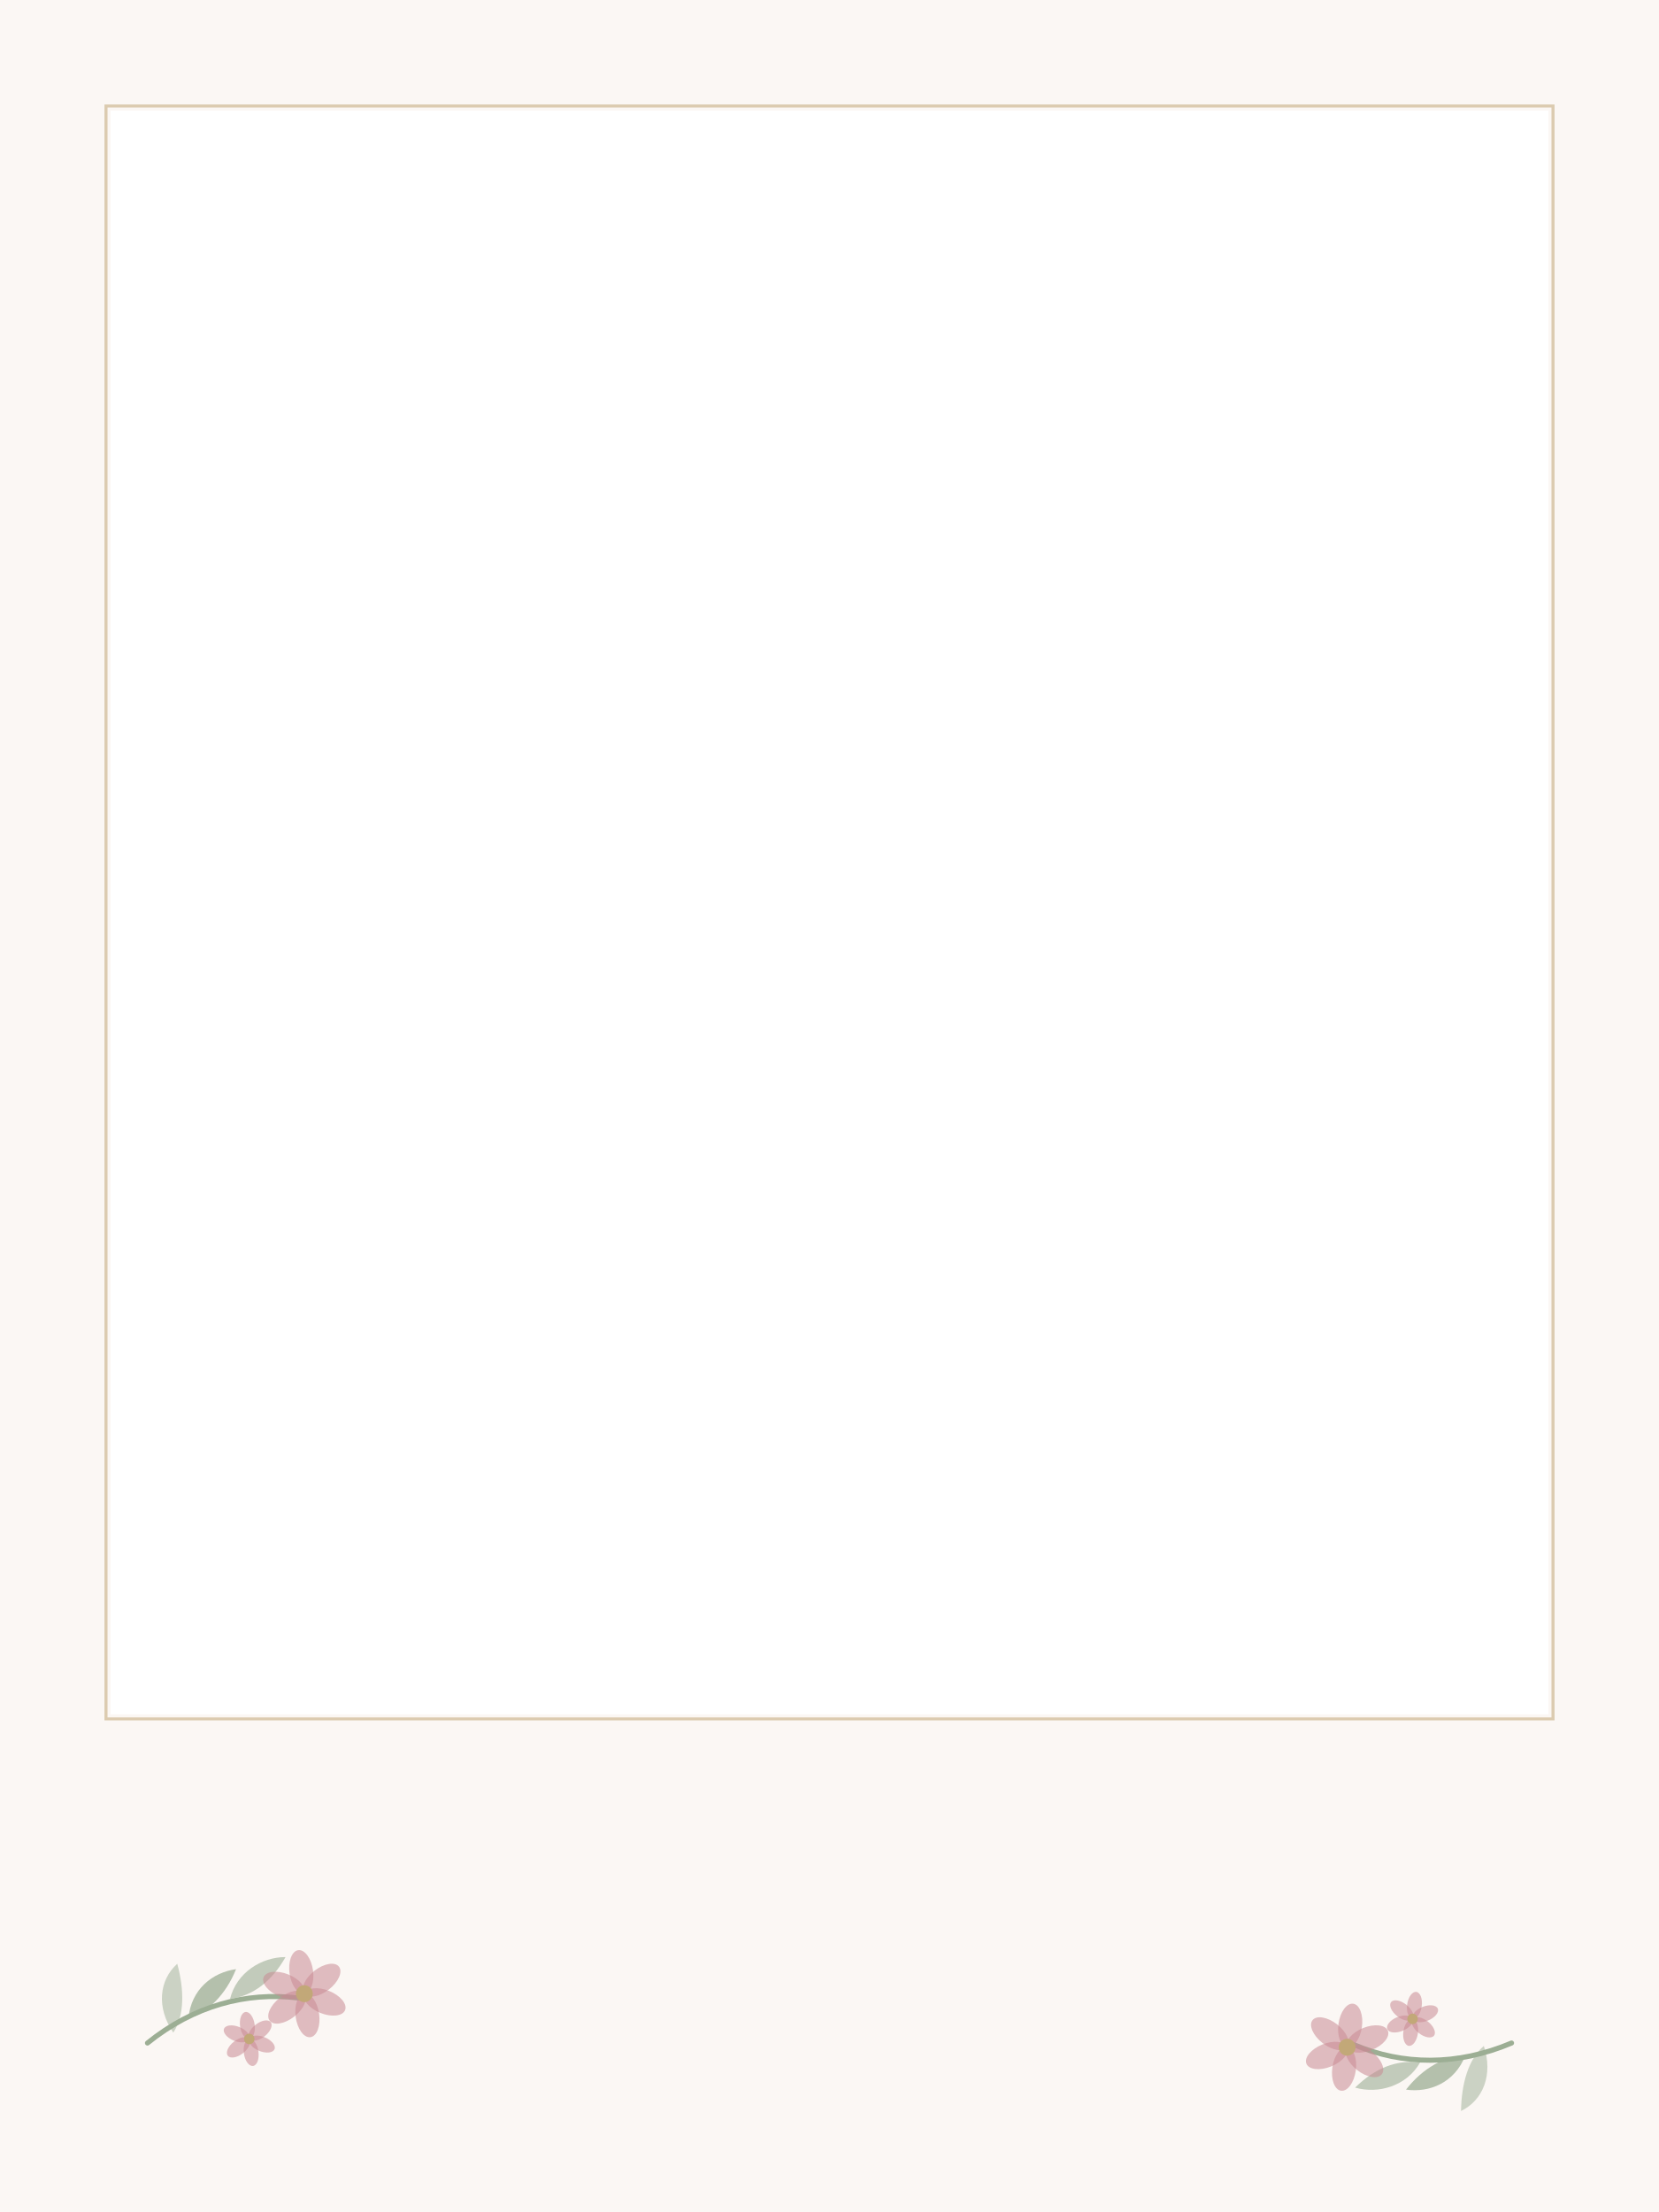
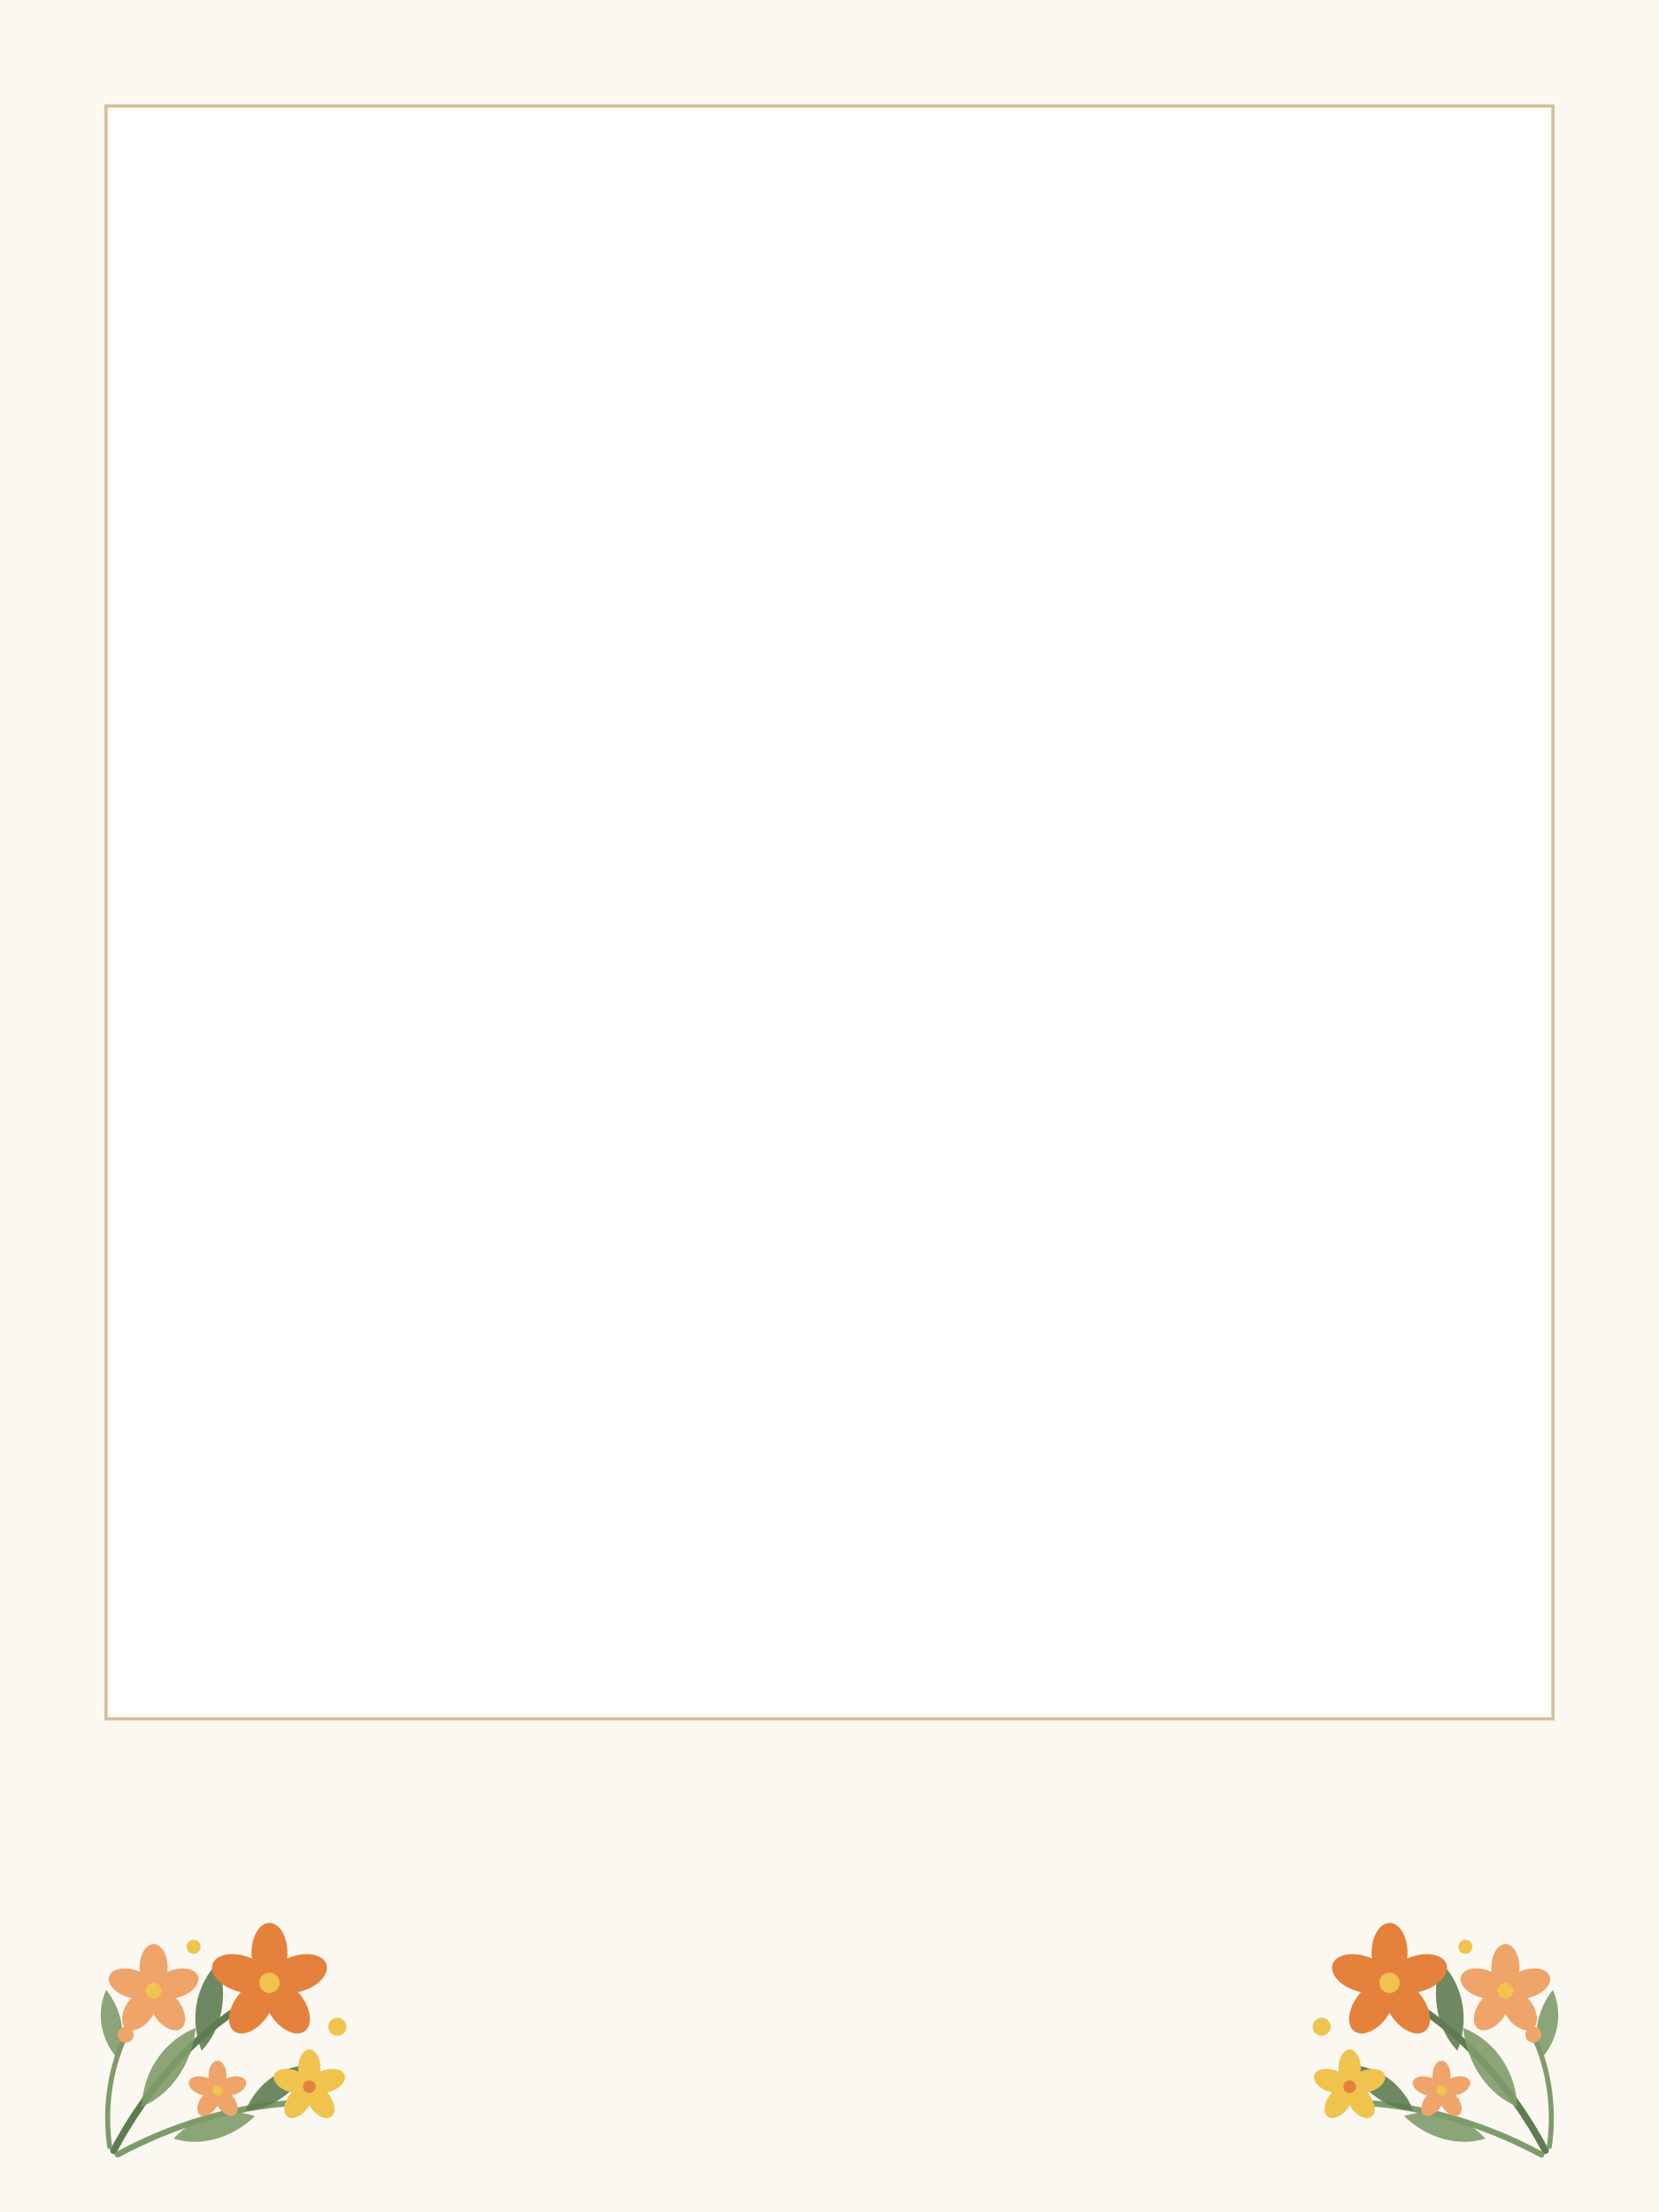
<svg xmlns="http://www.w3.org/2000/svg" width="1080" height="1440" viewBox="0 0 1080 1440">
-   <path fill="#FBF7F4" fill-rule="evenodd" d="M0 0 H1080 V1440 H0 Z M72 72 H1008 V1116 H72 Z" />
-   <rect x="69" y="69" width="942" height="1050" fill="none" stroke="#C2A878" stroke-width="2" opacity=".55" />
-   <g transform="translate(96 1330) rotate(-8) scale(1.1)">
-     <path d="M0 0 C 30 -18 62 -22 92 -14" fill="none" stroke="#9CAE94" stroke-width="3" stroke-linecap="round" />
-     <path d="M26 -11 C 30 -28 44 -36 58 -36 C 50 -22 38 -13 26 -11 Z" fill="#9CAE94" opacity=".75" />
-     <path d="M52 -19 C 58 -34 74 -41 88 -39 C 78 -26 66 -19 52 -19 Z" fill="#9CAE94" opacity=".6" />
-     <path d="M16 -4 C 8 -20 12 -36 24 -44 C 26 -28 24 -13 16 -4 Z" fill="#9CAE94" opacity=".5" />
-     <g transform="translate(96 -16)">
-       <ellipse cx="0" cy="-13" rx="7" ry="13" fill="#C98B93" opacity=".55" transform="rotate(0)" />
-       <ellipse cx="0" cy="-13" rx="7" ry="13" fill="#C98B93" opacity=".55" transform="rotate(60)" />
-       <ellipse cx="0" cy="-13" rx="7" ry="13" fill="#C98B93" opacity=".55" transform="rotate(120)" />
-       <ellipse cx="0" cy="-13" rx="7" ry="13" fill="#C98B93" opacity=".55" transform="rotate(180)" />
-       <ellipse cx="0" cy="-13" rx="7" ry="13" fill="#C98B93" opacity=".55" transform="rotate(240)" />
-       <ellipse cx="0" cy="-13" rx="7" ry="13" fill="#C98B93" opacity=".55" transform="rotate(300)" />
-       <circle r="5" fill="#C2A878" />
+   <path fill="#FBF8F2" fill-rule="evenodd" d="M0 0 H1080 V1440 H0 Z M72 72 H1008 V1116 H72 Z" />
+   <rect x="69" y="69" width="942" height="1050" fill="none" stroke="#B08D57" stroke-width="2" opacity=".55" />
+   <g transform="translate(74 1400) scale(1.3 1.3)">
+     <path d="M0 0 C 18 -34 44 -62 74 -78" fill="none" stroke="#5E7C51" stroke-width="3.5" stroke-linecap="round" />
+     <path d="M2 2 C 28 -12 58 -22 92 -24" fill="none" stroke="#7E9B6A" stroke-width="3" stroke-linecap="round" />
+     <path d="M-2 -2 C -6 -30 2 -58 18 -76" fill="none" stroke="#7E9B6A" stroke-width="2.5" stroke-linecap="round" />
+     <path d="M0 0 C 12 -20 32 -28 50 -26 C 38 -8 18 2 0 0 Z" fill="#7E9B6A" opacity=".9" transform="translate(14 -22) rotate(-28) scale(0.85)" />
+     <path d="M0 0 C 12 -20 32 -28 50 -26 C 38 -8 18 2 0 0 Z" fill="#5E7C51" opacity=".9" transform="translate(44 -50) rotate(-52) scale(0.8)" />
+     <path d="M0 0 C 12 -20 32 -28 50 -26 C 38 -8 18 2 0 0 Z" fill="#7E9B6A" opacity=".9" transform="translate(30 -6) rotate(12) scale(0.75)" />
+     <path d="M0 0 C 12 -20 32 -28 50 -26 C 38 -8 18 2 0 0 Z" fill="#5E7C51" opacity=".9" transform="translate(66 -20) rotate(-8) scale(0.7)" />
+     <path d="M0 0 C 12 -20 32 -28 50 -26 C 38 -8 18 2 0 0 Z" fill="#7E9B6A" opacity=".9" transform="translate(2 -46) rotate(-72) scale(0.62)" />
+     <g transform="translate(78 -84)">
+       <g>
+         <ellipse cx="0" cy="-15" rx="9.0" ry="15" fill="#E4813C" transform="rotate(0)" />
+         <ellipse cx="0" cy="-15" rx="9.0" ry="15" fill="#E4813C" transform="rotate(72)" />
+         <ellipse cx="0" cy="-15" rx="9.0" ry="15" fill="#E4813C" transform="rotate(144)" />
+         <ellipse cx="0" cy="-15" rx="9.0" ry="15" fill="#E4813C" transform="rotate(216)" />
+         <ellipse cx="0" cy="-15" rx="9.0" ry="15" fill="#E4813C" transform="rotate(288)" />
+         <circle r="5.1" fill="#F0C24E" />
+       </g>
    </g>
-     <g transform="translate(60 6) scale(.62)">
-       <ellipse cx="0" cy="-13" rx="7" ry="13" fill="#C98B93" opacity=".55" transform="rotate(0)" />
-       <ellipse cx="0" cy="-13" rx="7" ry="13" fill="#C98B93" opacity=".55" transform="rotate(60)" />
-       <ellipse cx="0" cy="-13" rx="7" ry="13" fill="#C98B93" opacity=".55" transform="rotate(120)" />
-       <ellipse cx="0" cy="-13" rx="7" ry="13" fill="#C98B93" opacity=".55" transform="rotate(180)" />
-       <ellipse cx="0" cy="-13" rx="7" ry="13" fill="#C98B93" opacity=".55" transform="rotate(240)" />
-       <ellipse cx="0" cy="-13" rx="7" ry="13" fill="#C98B93" opacity=".55" transform="rotate(300)" />
-       <circle r="5" fill="#C2A878" />
+     <g transform="translate(20 -80) scale(.78)">
+       <g>
+         <ellipse cx="0" cy="-15" rx="9.0" ry="15" fill="#EFA46A" transform="rotate(0)" />
+         <ellipse cx="0" cy="-15" rx="9.0" ry="15" fill="#EFA46A" transform="rotate(72)" />
+         <ellipse cx="0" cy="-15" rx="9.0" ry="15" fill="#EFA46A" transform="rotate(144)" />
+         <ellipse cx="0" cy="-15" rx="9.0" ry="15" fill="#EFA46A" transform="rotate(216)" />
+         <ellipse cx="0" cy="-15" rx="9.0" ry="15" fill="#EFA46A" transform="rotate(288)" />
+         <circle r="5.1" fill="#F0C24E" />
+       </g>
    </g>
+     <g transform="translate(98 -32) scale(.62)">
+       <g>
+         <ellipse cx="0" cy="-15" rx="9.0" ry="15" fill="#F0C24E" transform="rotate(0)" />
+         <ellipse cx="0" cy="-15" rx="9.0" ry="15" fill="#F0C24E" transform="rotate(72)" />
+         <ellipse cx="0" cy="-15" rx="9.0" ry="15" fill="#F0C24E" transform="rotate(144)" />
+         <ellipse cx="0" cy="-15" rx="9.0" ry="15" fill="#F0C24E" transform="rotate(216)" />
+         <ellipse cx="0" cy="-15" rx="9.0" ry="15" fill="#F0C24E" transform="rotate(288)" />
+         <circle r="5.1" fill="#E4813C" />
+       </g>
+     </g>
+     <g transform="translate(52 -30) scale(.5)">
+       <g>
+         <ellipse cx="0" cy="-15" rx="9.0" ry="15" fill="#EFA46A" transform="rotate(0)" />
+         <ellipse cx="0" cy="-15" rx="9.0" ry="15" fill="#EFA46A" transform="rotate(72)" />
+         <ellipse cx="0" cy="-15" rx="9.0" ry="15" fill="#EFA46A" transform="rotate(144)" />
+         <ellipse cx="0" cy="-15" rx="9.0" ry="15" fill="#EFA46A" transform="rotate(216)" />
+         <ellipse cx="0" cy="-15" rx="9.0" ry="15" fill="#EFA46A" transform="rotate(288)" />
+         <circle r="5.1" fill="#F0C24E" />
+       </g>
+     </g>
+     <circle cx="112" cy="-62" r="4.5" fill="#F0C24E" />
+     <circle cx="6" cy="-58" r="4" fill="#EFA46A" />
+     <circle cx="40" cy="-102" r="3.5" fill="#F0C24E" />
  </g>
-   <g transform="translate(984 1330) rotate(8) scale(-1.1)">
-     <path d="M0 0 C 30 -18 62 -22 92 -14" fill="none" stroke="#9CAE94" stroke-width="3" stroke-linecap="round" />
-     <path d="M26 -11 C 30 -28 44 -36 58 -36 C 50 -22 38 -13 26 -11 Z" fill="#9CAE94" opacity=".75" />
-     <path d="M52 -19 C 58 -34 74 -41 88 -39 C 78 -26 66 -19 52 -19 Z" fill="#9CAE94" opacity=".6" />
-     <path d="M16 -4 C 8 -20 12 -36 24 -44 C 26 -28 24 -13 16 -4 Z" fill="#9CAE94" opacity=".5" />
-     <g transform="translate(96 -16)">
-       <ellipse cx="0" cy="-13" rx="7" ry="13" fill="#C98B93" opacity=".55" transform="rotate(0)" />
-       <ellipse cx="0" cy="-13" rx="7" ry="13" fill="#C98B93" opacity=".55" transform="rotate(60)" />
-       <ellipse cx="0" cy="-13" rx="7" ry="13" fill="#C98B93" opacity=".55" transform="rotate(120)" />
-       <ellipse cx="0" cy="-13" rx="7" ry="13" fill="#C98B93" opacity=".55" transform="rotate(180)" />
-       <ellipse cx="0" cy="-13" rx="7" ry="13" fill="#C98B93" opacity=".55" transform="rotate(240)" />
-       <ellipse cx="0" cy="-13" rx="7" ry="13" fill="#C98B93" opacity=".55" transform="rotate(300)" />
-       <circle r="5" fill="#C2A878" />
+   <g transform="translate(1006 1400) scale(-1.3 1.3)">
+     <path d="M0 0 C 18 -34 44 -62 74 -78" fill="none" stroke="#5E7C51" stroke-width="3.5" stroke-linecap="round" />
+     <path d="M2 2 C 28 -12 58 -22 92 -24" fill="none" stroke="#7E9B6A" stroke-width="3" stroke-linecap="round" />
+     <path d="M-2 -2 C -6 -30 2 -58 18 -76" fill="none" stroke="#7E9B6A" stroke-width="2.5" stroke-linecap="round" />
+     <path d="M0 0 C 12 -20 32 -28 50 -26 C 38 -8 18 2 0 0 Z" fill="#7E9B6A" opacity=".9" transform="translate(14 -22) rotate(-28) scale(0.85)" />
+     <path d="M0 0 C 12 -20 32 -28 50 -26 C 38 -8 18 2 0 0 Z" fill="#5E7C51" opacity=".9" transform="translate(44 -50) rotate(-52) scale(0.8)" />
+     <path d="M0 0 C 12 -20 32 -28 50 -26 C 38 -8 18 2 0 0 Z" fill="#7E9B6A" opacity=".9" transform="translate(30 -6) rotate(12) scale(0.75)" />
+     <path d="M0 0 C 12 -20 32 -28 50 -26 C 38 -8 18 2 0 0 Z" fill="#5E7C51" opacity=".9" transform="translate(66 -20) rotate(-8) scale(0.7)" />
+     <path d="M0 0 C 12 -20 32 -28 50 -26 C 38 -8 18 2 0 0 Z" fill="#7E9B6A" opacity=".9" transform="translate(2 -46) rotate(-72) scale(0.62)" />
+     <g transform="translate(78 -84)">
+       <g>
+         <ellipse cx="0" cy="-15" rx="9.0" ry="15" fill="#E4813C" transform="rotate(0)" />
+         <ellipse cx="0" cy="-15" rx="9.0" ry="15" fill="#E4813C" transform="rotate(72)" />
+         <ellipse cx="0" cy="-15" rx="9.0" ry="15" fill="#E4813C" transform="rotate(144)" />
+         <ellipse cx="0" cy="-15" rx="9.0" ry="15" fill="#E4813C" transform="rotate(216)" />
+         <ellipse cx="0" cy="-15" rx="9.0" ry="15" fill="#E4813C" transform="rotate(288)" />
+         <circle r="5.1" fill="#F0C24E" />
+       </g>
    </g>
-     <g transform="translate(60 6) scale(.62)">
-       <ellipse cx="0" cy="-13" rx="7" ry="13" fill="#C98B93" opacity=".55" transform="rotate(0)" />
-       <ellipse cx="0" cy="-13" rx="7" ry="13" fill="#C98B93" opacity=".55" transform="rotate(60)" />
-       <ellipse cx="0" cy="-13" rx="7" ry="13" fill="#C98B93" opacity=".55" transform="rotate(120)" />
-       <ellipse cx="0" cy="-13" rx="7" ry="13" fill="#C98B93" opacity=".55" transform="rotate(180)" />
-       <ellipse cx="0" cy="-13" rx="7" ry="13" fill="#C98B93" opacity=".55" transform="rotate(240)" />
-       <ellipse cx="0" cy="-13" rx="7" ry="13" fill="#C98B93" opacity=".55" transform="rotate(300)" />
-       <circle r="5" fill="#C2A878" />
+     <g transform="translate(20 -80) scale(.78)">
+       <g>
+         <ellipse cx="0" cy="-15" rx="9.0" ry="15" fill="#EFA46A" transform="rotate(0)" />
+         <ellipse cx="0" cy="-15" rx="9.0" ry="15" fill="#EFA46A" transform="rotate(72)" />
+         <ellipse cx="0" cy="-15" rx="9.0" ry="15" fill="#EFA46A" transform="rotate(144)" />
+         <ellipse cx="0" cy="-15" rx="9.0" ry="15" fill="#EFA46A" transform="rotate(216)" />
+         <ellipse cx="0" cy="-15" rx="9.0" ry="15" fill="#EFA46A" transform="rotate(288)" />
+         <circle r="5.1" fill="#F0C24E" />
+       </g>
    </g>
+     <g transform="translate(98 -32) scale(.62)">
+       <g>
+         <ellipse cx="0" cy="-15" rx="9.0" ry="15" fill="#F0C24E" transform="rotate(0)" />
+         <ellipse cx="0" cy="-15" rx="9.0" ry="15" fill="#F0C24E" transform="rotate(72)" />
+         <ellipse cx="0" cy="-15" rx="9.0" ry="15" fill="#F0C24E" transform="rotate(144)" />
+         <ellipse cx="0" cy="-15" rx="9.0" ry="15" fill="#F0C24E" transform="rotate(216)" />
+         <ellipse cx="0" cy="-15" rx="9.0" ry="15" fill="#F0C24E" transform="rotate(288)" />
+         <circle r="5.1" fill="#E4813C" />
+       </g>
+     </g>
+     <g transform="translate(52 -30) scale(.5)">
+       <g>
+         <ellipse cx="0" cy="-15" rx="9.0" ry="15" fill="#EFA46A" transform="rotate(0)" />
+         <ellipse cx="0" cy="-15" rx="9.0" ry="15" fill="#EFA46A" transform="rotate(72)" />
+         <ellipse cx="0" cy="-15" rx="9.0" ry="15" fill="#EFA46A" transform="rotate(144)" />
+         <ellipse cx="0" cy="-15" rx="9.0" ry="15" fill="#EFA46A" transform="rotate(216)" />
+         <ellipse cx="0" cy="-15" rx="9.0" ry="15" fill="#EFA46A" transform="rotate(288)" />
+         <circle r="5.1" fill="#F0C24E" />
+       </g>
+     </g>
+     <circle cx="112" cy="-62" r="4.5" fill="#F0C24E" />
+     <circle cx="6" cy="-58" r="4" fill="#EFA46A" />
+     <circle cx="40" cy="-102" r="3.5" fill="#F0C24E" />
  </g>
</svg>
